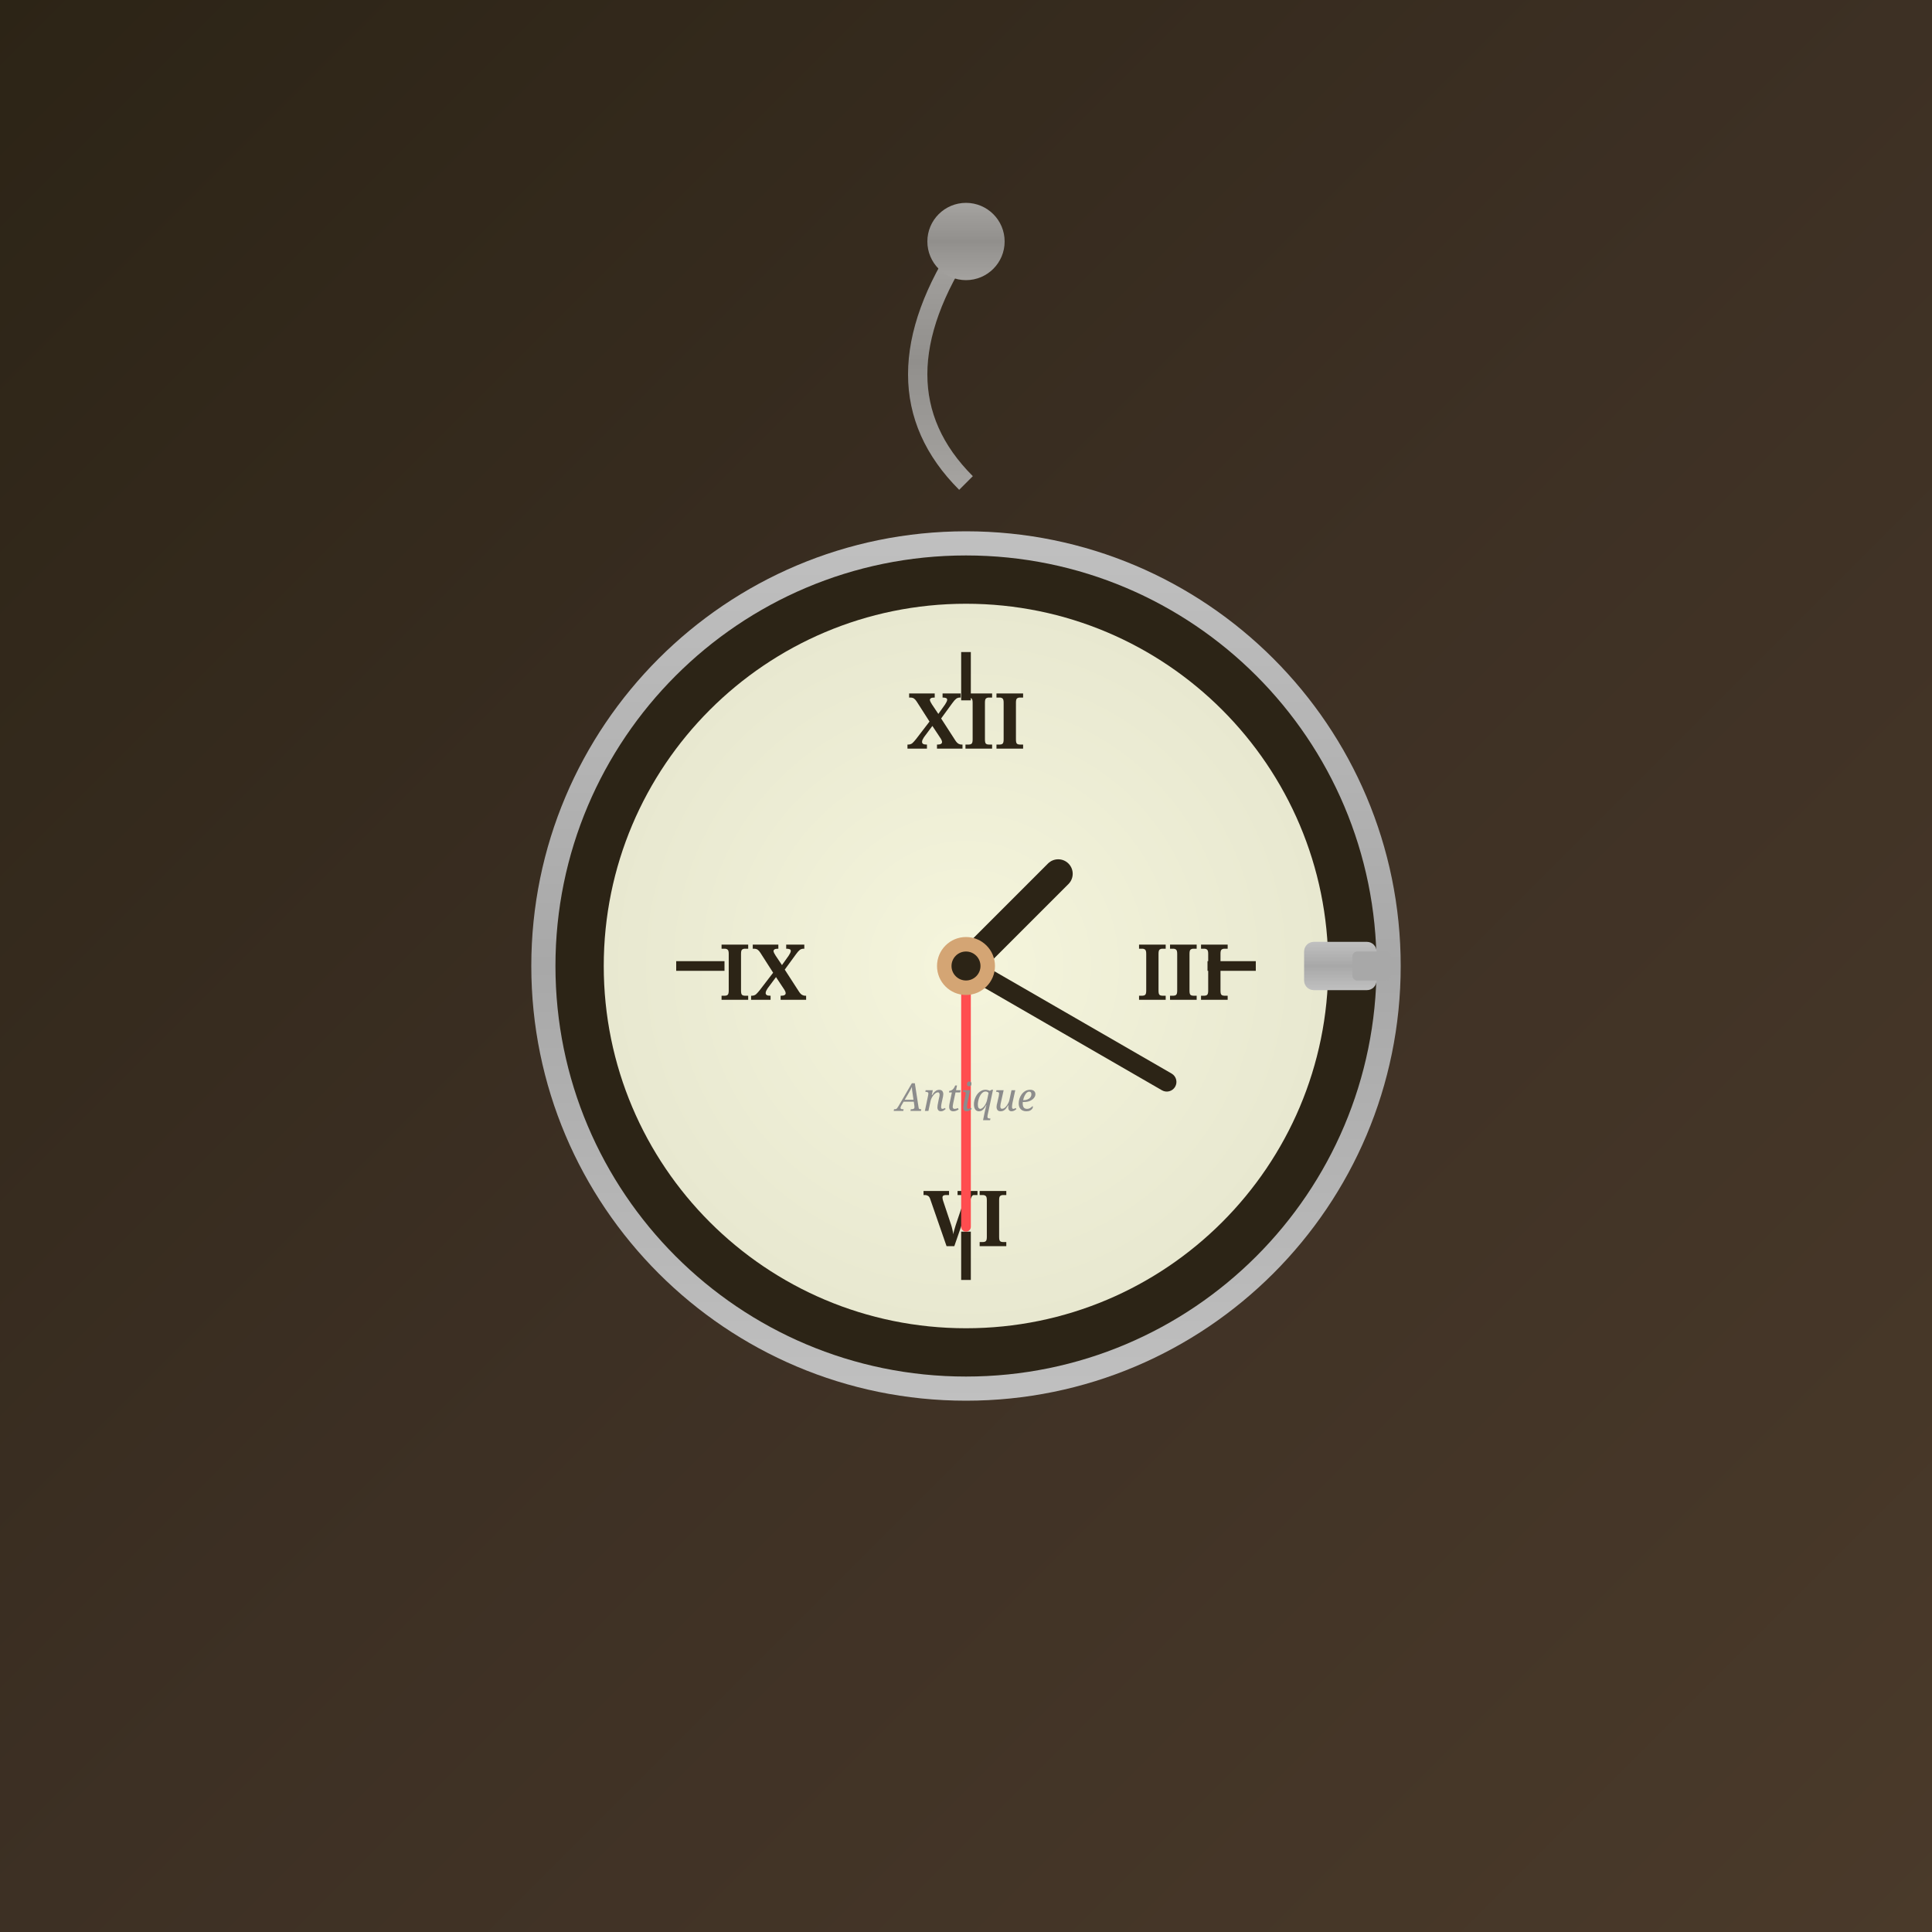
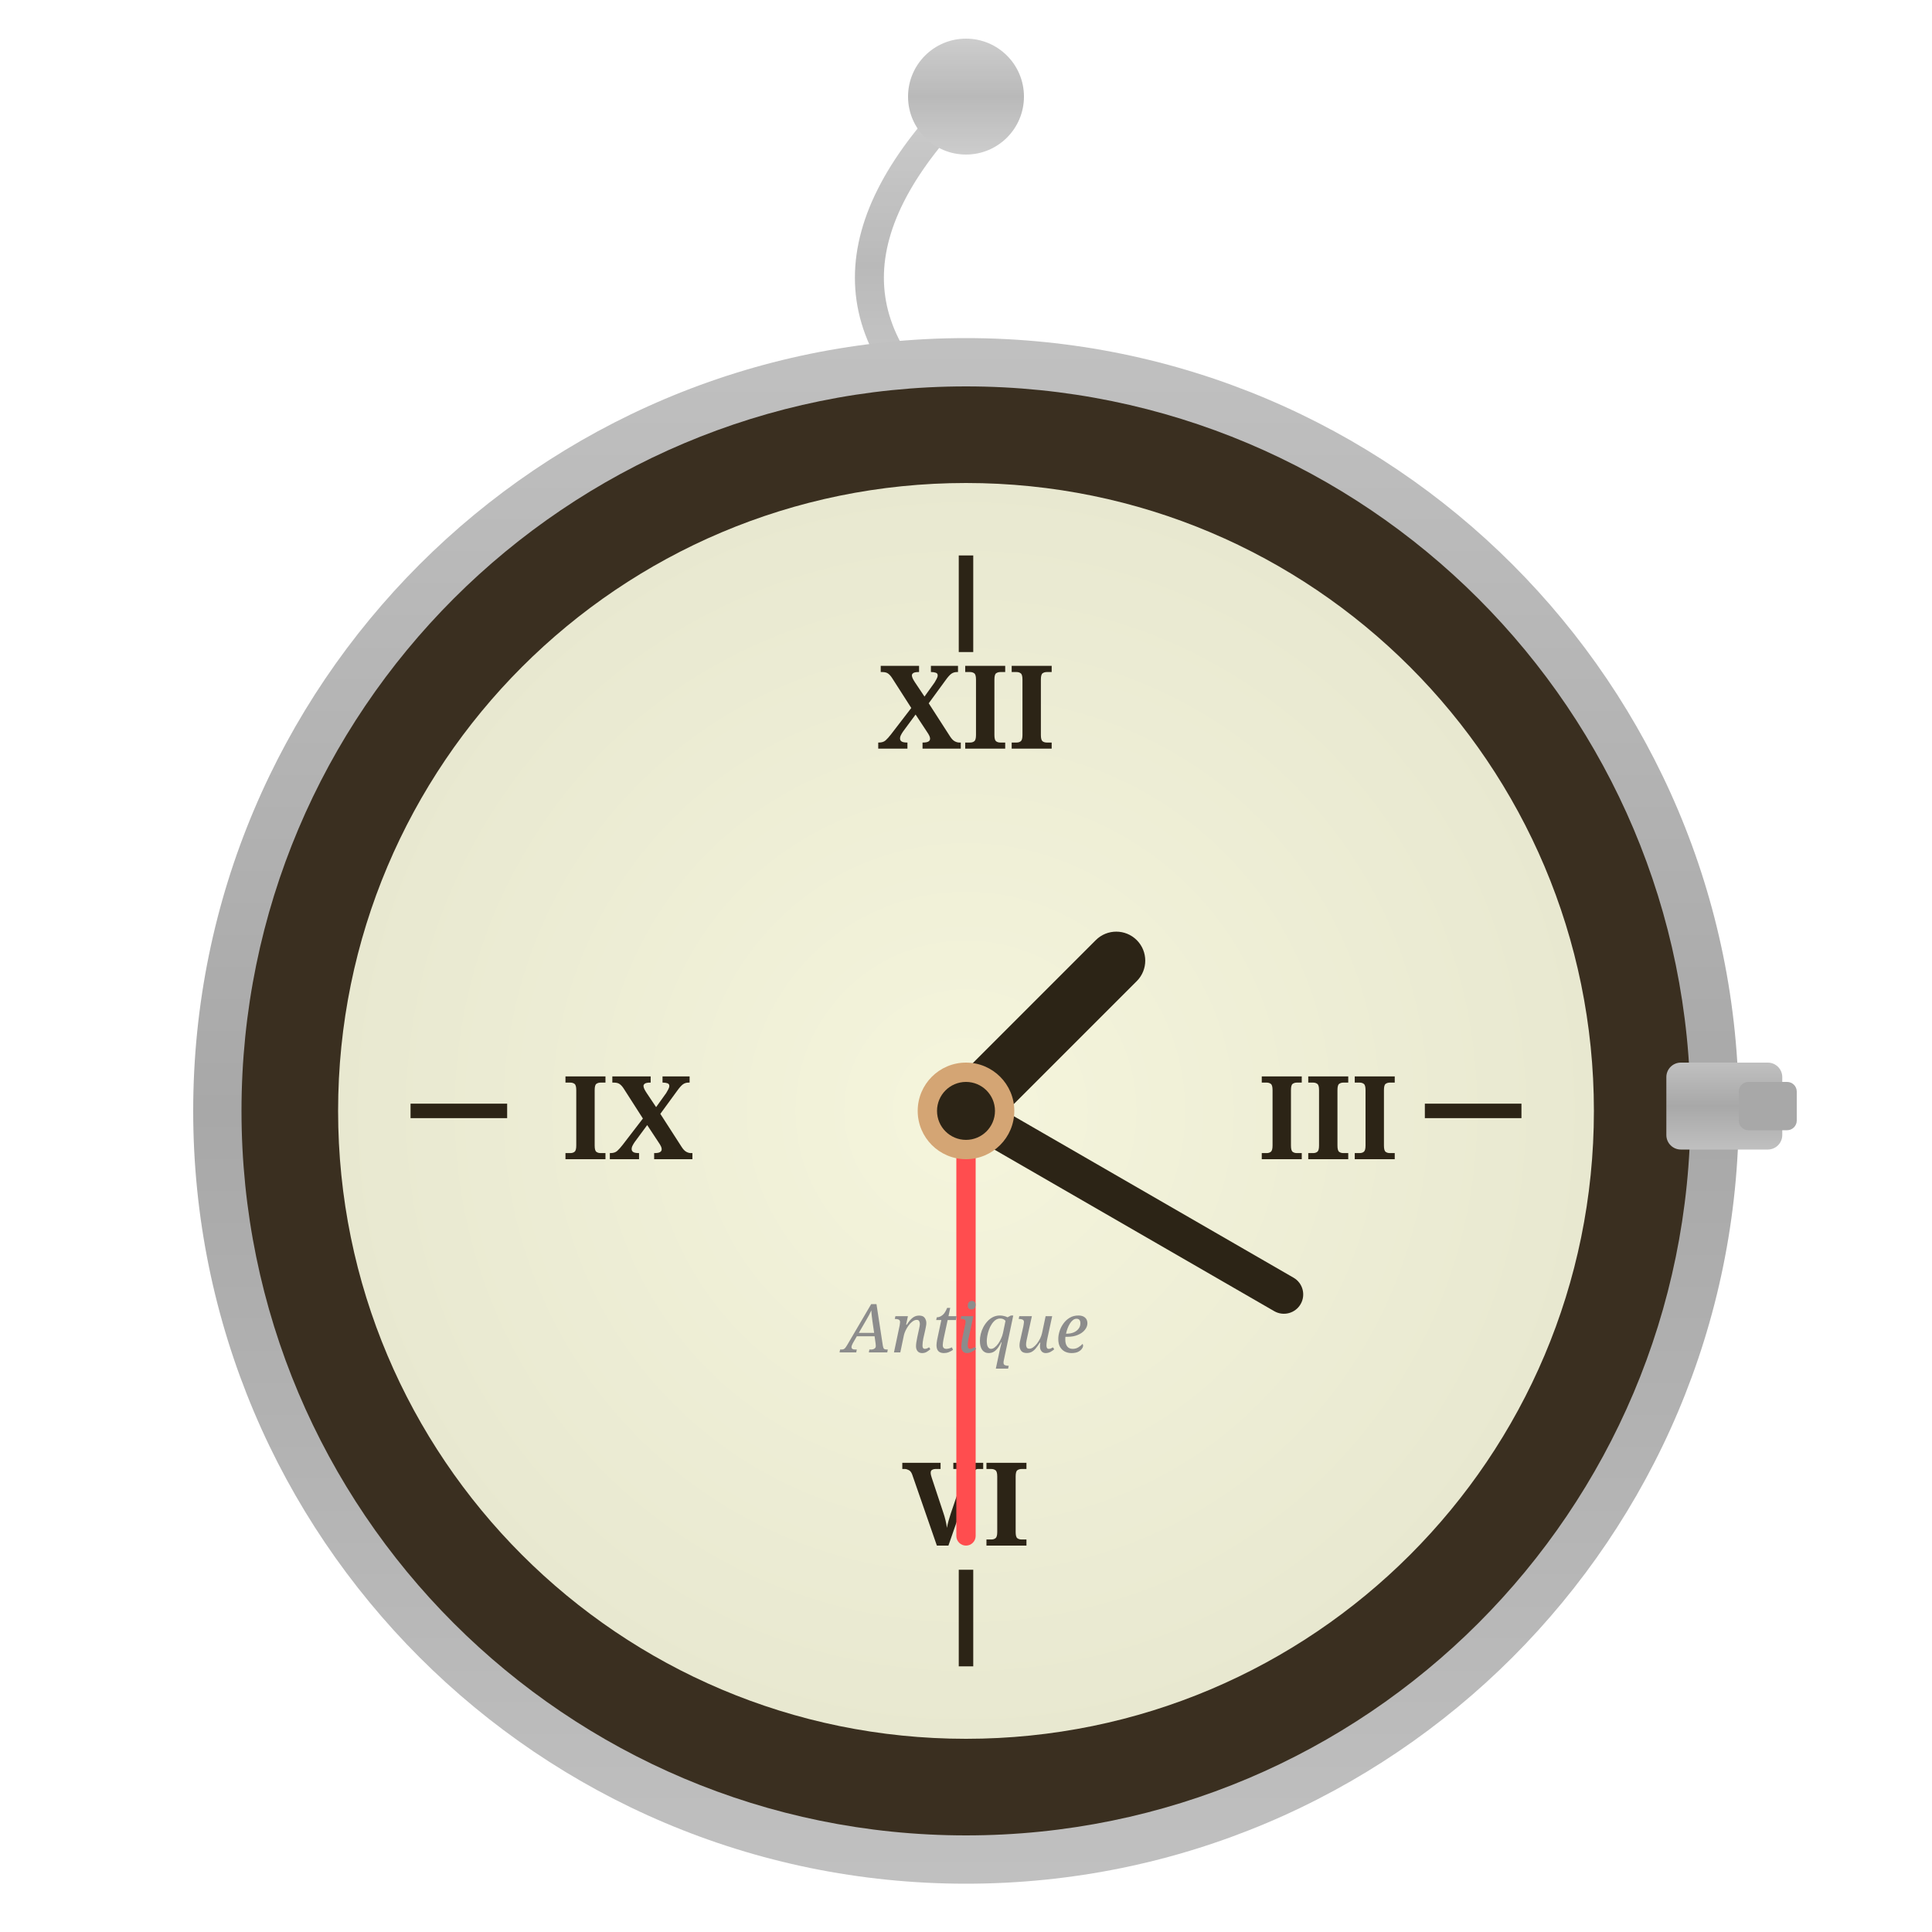
<svg xmlns="http://www.w3.org/2000/svg" width="400" height="400">
  <defs>
    <linearGradient id="watchGradient" x1="0%" y1="0%" x2="100%" y2="100%">
      <stop offset="0%" style="stop-color:#2c2416;stop-opacity:1" />
      <stop offset="50%" style="stop-color:#3d3024;stop-opacity:1" />
      <stop offset="100%" style="stop-color:#4a3a2a;stop-opacity:1" />
    </linearGradient>
    <radialGradient id="watchFace" cx="50%" cy="50%" r="50%">
      <stop offset="0%" style="stop-color:#f5f5dc;stop-opacity:1" />
      <stop offset="100%" style="stop-color:#e8e8d0;stop-opacity:1" />
    </radialGradient>
    <linearGradient id="metalGradient" x1="0%" y1="0%" x2="0%" y2="100%">
      <stop offset="0%" style="stop-color:#C0C0C0;stop-opacity:1" />
      <stop offset="50%" style="stop-color:#A8A8A8;stop-opacity:1" />
      <stop offset="100%" style="stop-color:#C0C0C0;stop-opacity:1" />
    </linearGradient>
  </defs>
-   <rect width="400" height="400" fill="url(#watchGradient)" />
  <g opacity="0.8">
-     <path d="M200,50 Q180,80 200,100" stroke="url(#metalGradient)" stroke-width="4" fill="none" />
-     <circle cx="200" cy="50" r="8" fill="url(#metalGradient)" />
+     <path d="M200,20 Q160,60 200,90" stroke="url(#metalGradient)" stroke-width="6" fill="none" />
+     <circle cx="200" cy="20" r="12" fill="url(#metalGradient)" />
  </g>
-   <circle cx="200" cy="200" r="90" fill="url(#metalGradient)" />
-   <circle cx="200" cy="200" r="85" fill="#2c2416" />
-   <circle cx="200" cy="200" r="75" fill="url(#watchFace)" />
-   <g stroke="#2c2416" stroke-width="2">
-     <line x1="200" y1="135" x2="200" y2="145" />
-     <line x1="260" y1="200" x2="250" y2="200" />
-     <line x1="200" y1="265" x2="200" y2="255" />
-     <line x1="140" y1="200" x2="150" y2="200" />
+   <circle cx="200" cy="230" r="160" fill="url(#metalGradient)" />
+   <circle cx="200" cy="230" r="150" fill="#3a2f20" />
+   <circle cx="200" cy="230" r="130" fill="url(#watchFace)" />
+   <g stroke="#2c2416" stroke-width="3">
+     <line x1="200" y1="115" x2="200" y2="135" />
+     <line x1="315" y1="230" x2="295" y2="230" />
+     <line x1="200" y1="345" x2="200" y2="325" />
+     <line x1="85" y1="230" x2="105" y2="230" />
  </g>
-   <text x="200" y="155" text-anchor="middle" fill="#2c2416" font-size="16" font-family="serif" font-weight="bold">XII</text>
-   <text x="245" y="207" text-anchor="middle" fill="#2c2416" font-size="16" font-family="serif" font-weight="bold">III</text>
-   <text x="200" y="258" text-anchor="middle" fill="#2c2416" font-size="16" font-family="serif" font-weight="bold">VI</text>
-   <text x="158" y="207" text-anchor="middle" fill="#2c2416" font-size="16" font-family="serif" font-weight="bold">IX</text>
-   <rect x="197" y="170" width="6" height="30" fill="#2c2416" rx="3" transform="rotate(45 200 200)" />
-   <rect x="198" y="150" width="4" height="50" fill="#2c2416" rx="2" transform="rotate(120 200 200)" />
-   <rect x="199" y="145" width="2" height="55" fill="#ff4d4f" rx="1" transform="rotate(180 200 200)" />
-   <circle cx="200" cy="200" r="6" fill="#D4A574" />
-   <circle cx="200" cy="200" r="3" fill="#2c2416" />
-   <rect x="270" y="195" width="15" height="10" fill="url(#metalGradient)" rx="2" />
-   <rect x="280" y="197" width="8" height="6" fill="#A8A8A8" rx="1" />
-   <text x="200" y="230" text-anchor="middle" fill="#8c8c8c" font-size="8" font-family="serif" font-style="italic">Antique</text>
+   <text x="200" y="155" text-anchor="middle" fill="#2c2416" font-size="24" font-family="serif" font-weight="bold">XII</text>
+   <text x="275" y="240" text-anchor="middle" fill="#2c2416" font-size="24" font-family="serif" font-weight="bold">III</text>
+   <text x="200" y="320" text-anchor="middle" fill="#2c2416" font-size="24" font-family="serif" font-weight="bold">VI</text>
+   <text x="130" y="240" text-anchor="middle" fill="#2c2416" font-size="24" font-family="serif" font-weight="bold">IX</text>
+   <rect x="194" y="180" width="12" height="50" fill="#2c2416" rx="6" transform="rotate(45 200 230)" />
+   <rect x="196" y="150" width="8" height="80" fill="#2c2416" rx="4" transform="rotate(120 200 230)" />
+   <rect x="198" y="140" width="4" height="90" fill="#ff4d4f" rx="2" transform="rotate(180 200 230)" />
+   <circle cx="200" cy="230" r="10" fill="#D4A574" />
+   <circle cx="200" cy="230" r="6" fill="#2c2416" />
+   <rect x="345" y="220" width="24" height="18" fill="url(#metalGradient)" rx="3" />
+   <rect x="360" y="224" width="12" height="10" fill="#A8A8A8" rx="2" />
+   <text x="200" y="280" text-anchor="middle" fill="#8c8c8c" font-size="14" font-family="serif" font-style="italic">Antique</text>
</svg>
